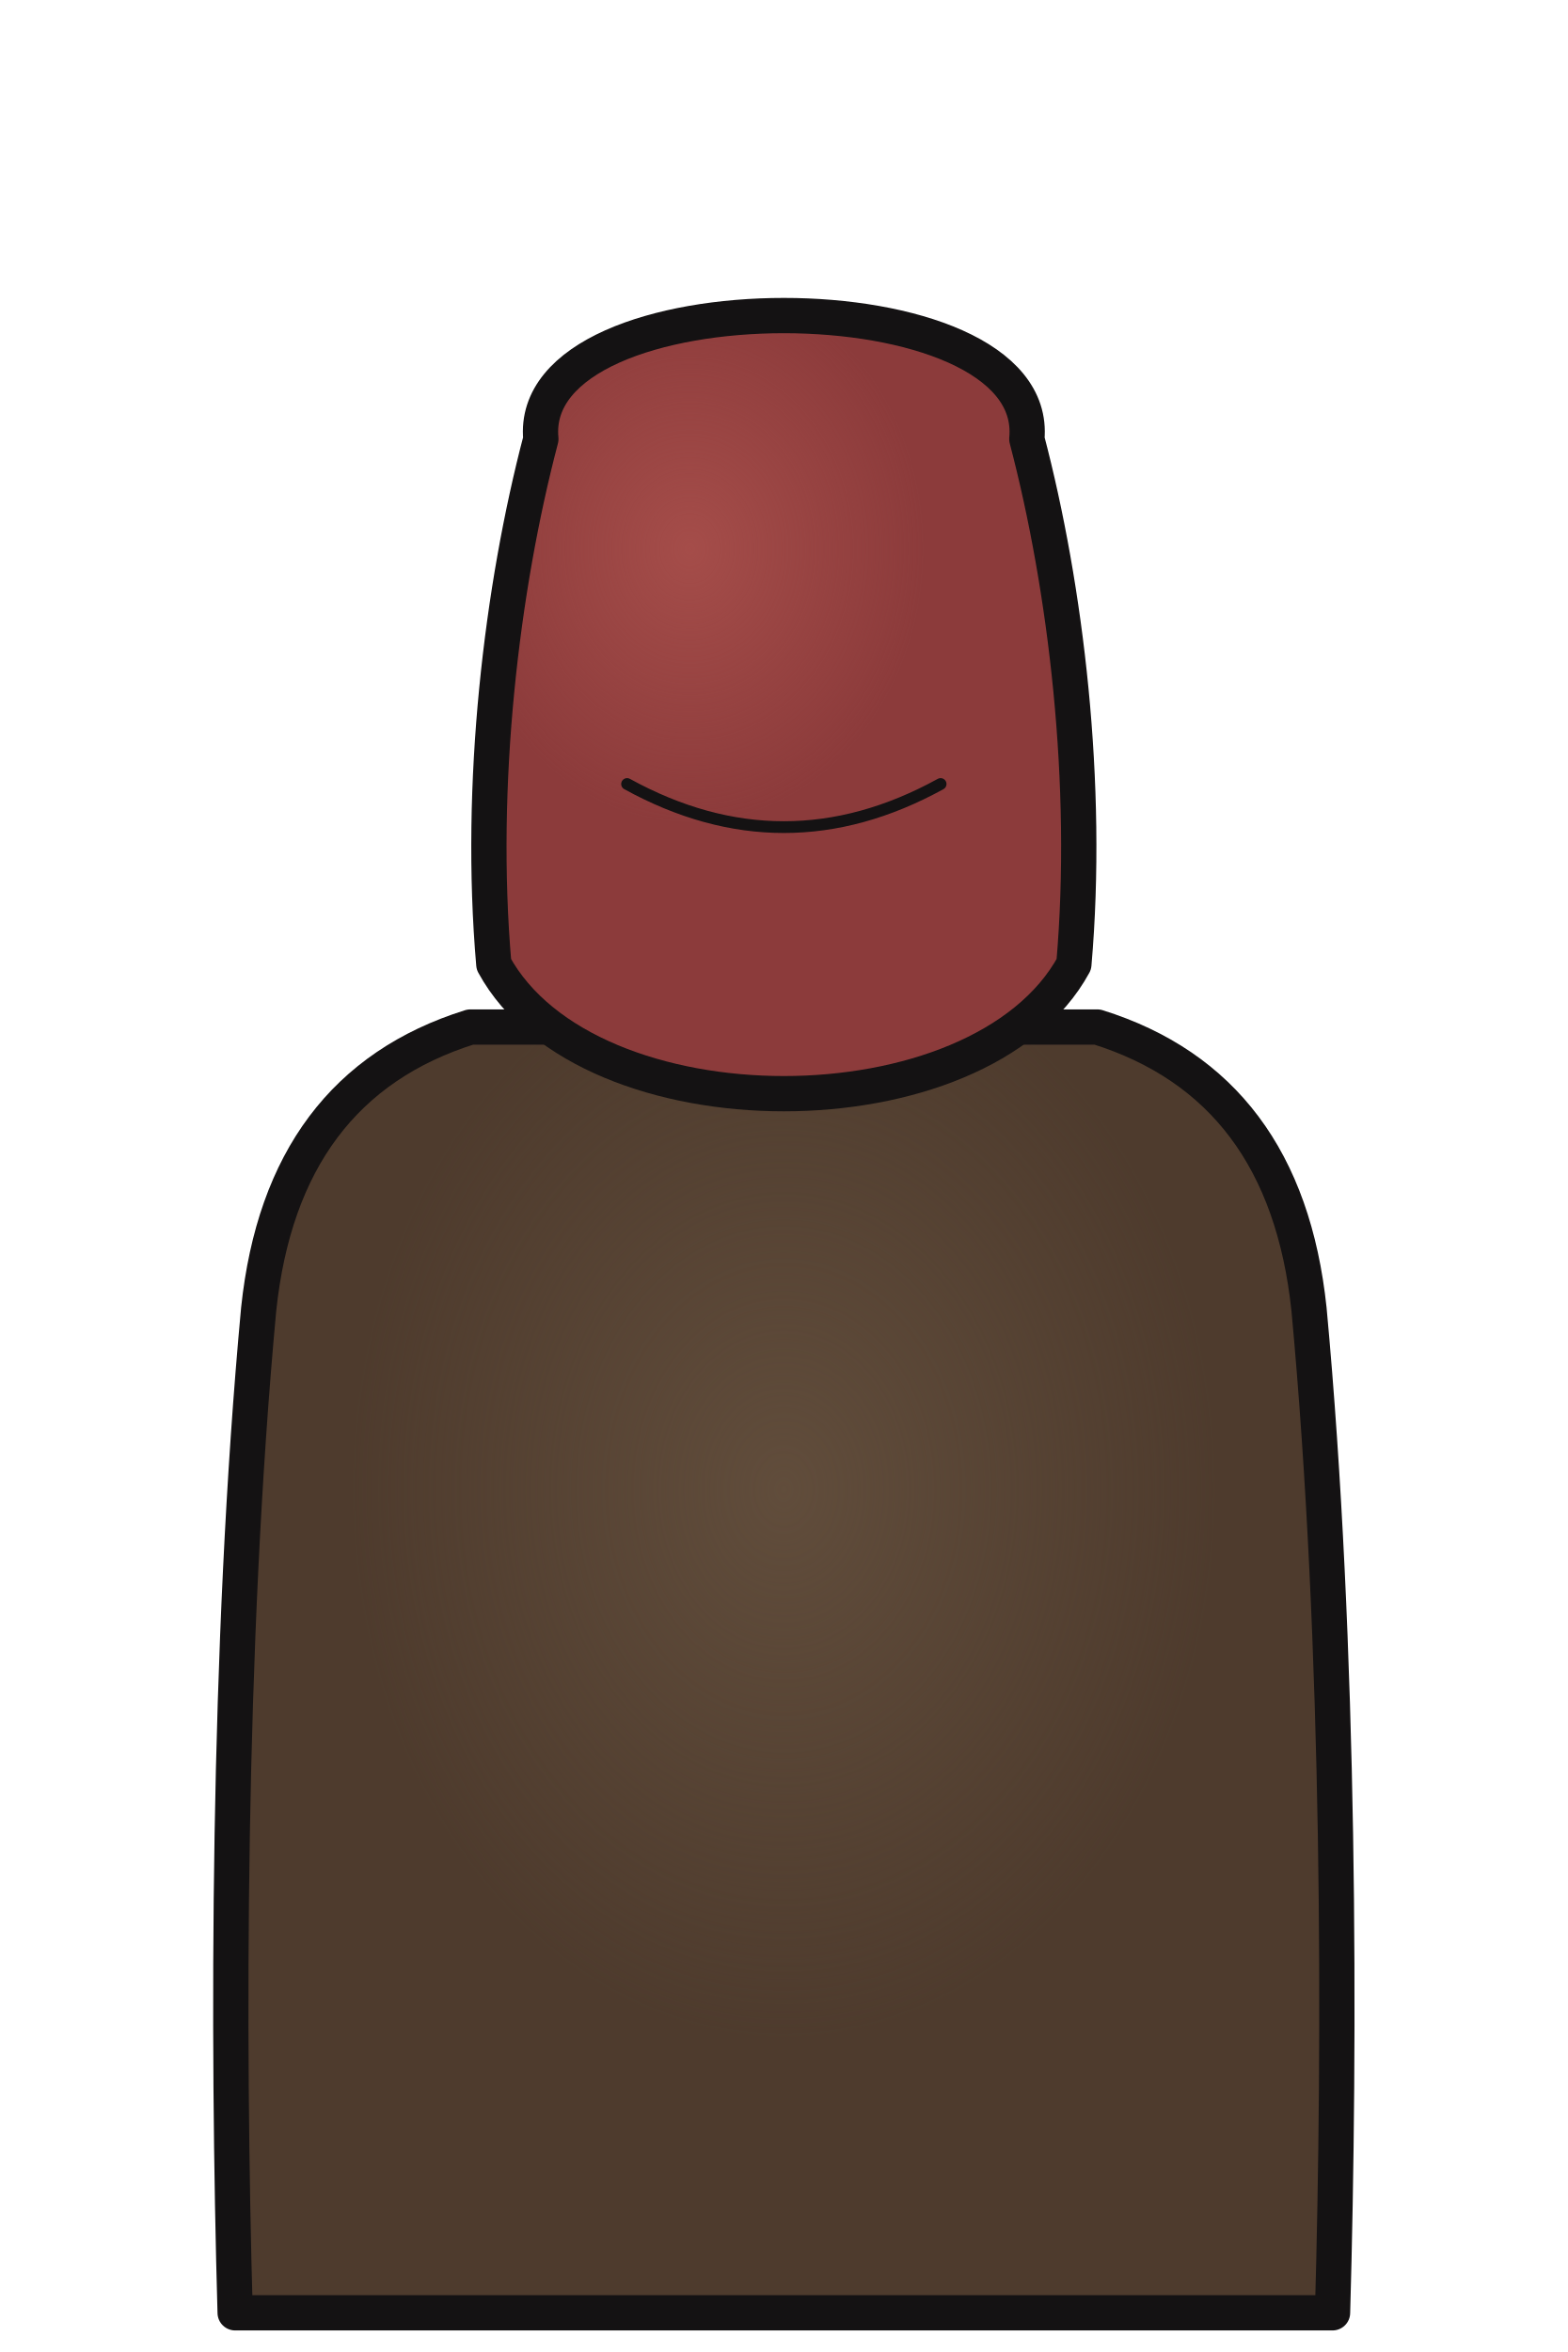
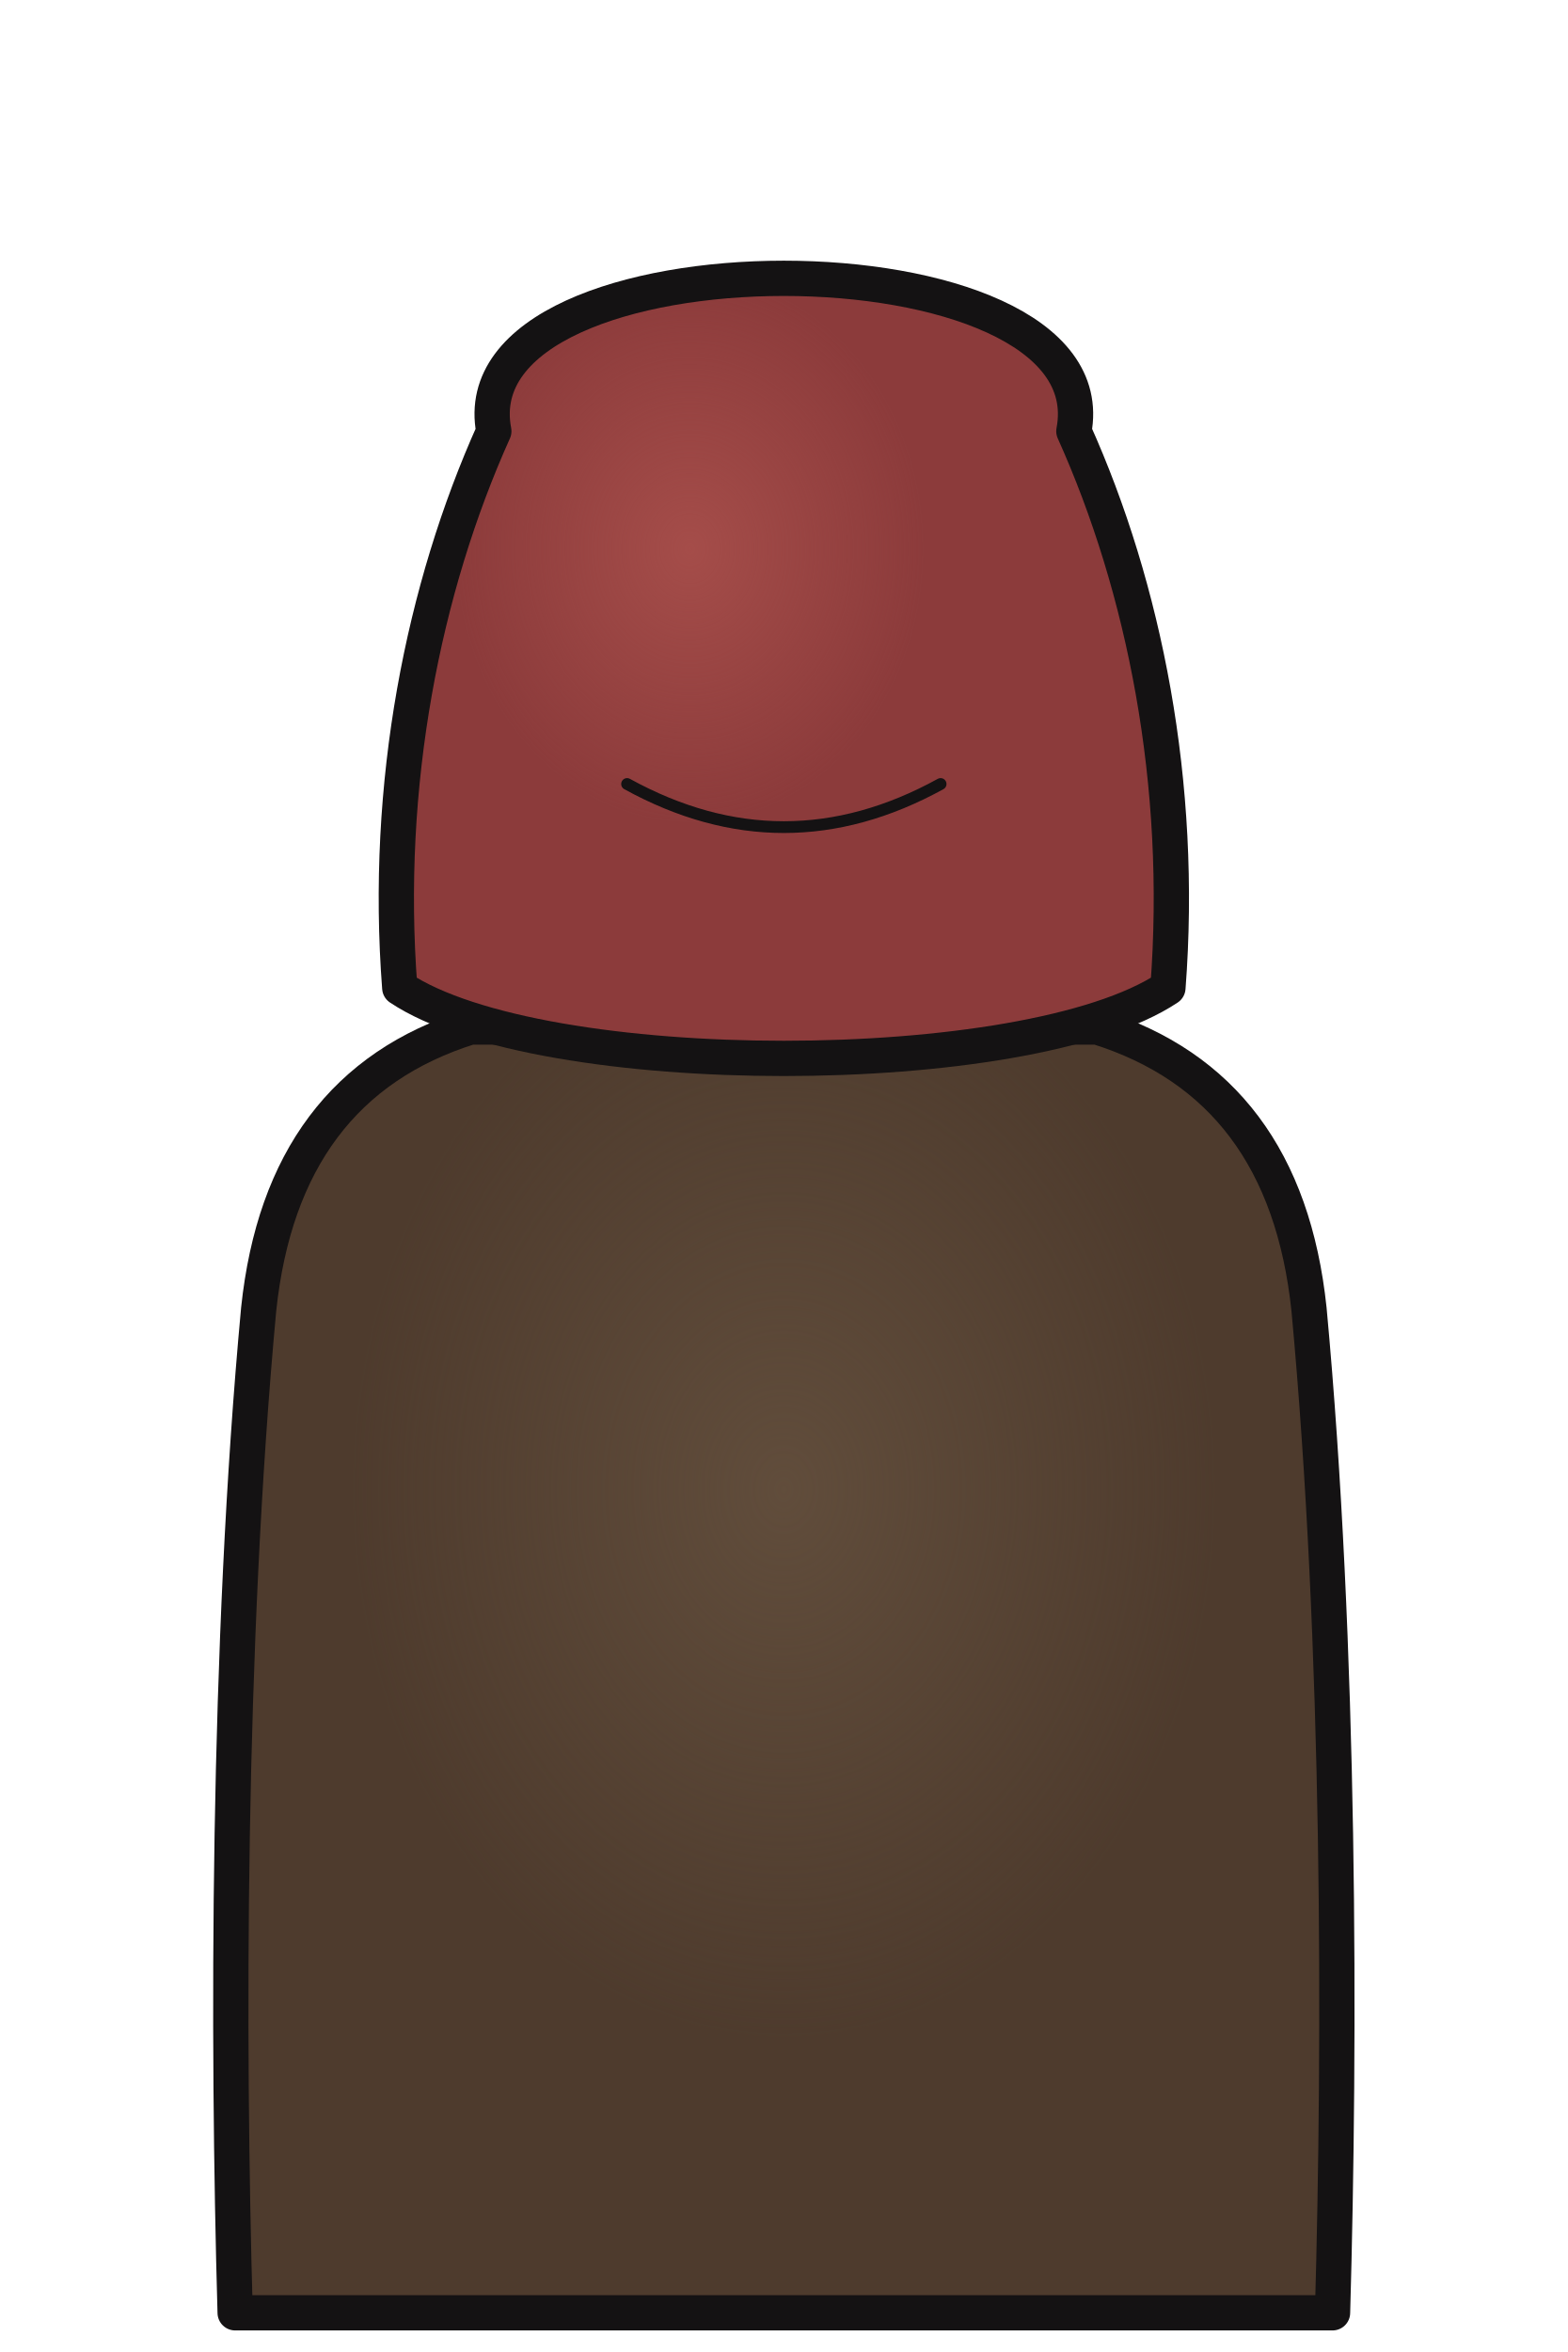
<svg xmlns="http://www.w3.org/2000/svg" width="800" height="1200" viewBox="0 0 400 600">
  <defs>
    <radialGradient id="g1">
      <stop offset="0" stop-color="#64503E" stop-opacity="0.85" />
+       <stop offset="0.0" stop-color="#64503E" stop-opacity="0.85" />
      <stop offset="1" stop-color="#64503E" stop-opacity="0" />
    </radialGradient>
    <clipPath id="s1">
      <path d="M120,262 C88,272 70,296 66,334 C58,420 58,520 60,590 L340,590 C342,520 342,420 334,334 C330,296 312,272 280,262 Z" />
    </clipPath>
    <radialGradient id="g2">
      <stop offset="0" stop-color="#A9504C" stop-opacity="0.85" />
+       <stop offset="0.0" stop-color="#A9504C" stop-opacity="0.85" />
      <stop offset="1" stop-color="#A9504C" stop-opacity="0" />
    </radialGradient>
    <clipPath id="s2">
-       <path d="M138,112 C134,70 266,70 262,112 C272,150 278,200 274,246 C250,290 150,290 126,246 C122,200 128,150 138,112 Z" />
+       <path d="M126,110 C116,58 284,58 274,110 C292,150 302,200 298,252 C262,276 138,276 102,252 C98,200 108,150 126,110 Z" />
    </clipPath>
  </defs>
  <path d="M120,262 C88,272 70,296 66,334 C58,420 58,520 60,590 L340,590 C342,520 342,420 334,334 C330,296 312,272 280,262 Z" fill="#4E3B2D" />
  <g clip-path="url(#s1)">
    <ellipse cx="200" cy="380" rx="110" ry="140" fill="url(#g1)" />
  </g>
  <path d="M120,262 C88,272 70,296 66,334 C58,420 58,520 60,590 L340,590 C342,520 342,420 334,334 C330,296 312,272 280,262 Z" fill="none" stroke="#141213" stroke-width="9.0" stroke-linejoin="round" stroke-linecap="round" />
-   <path d="M138,112 C134,70 266,70 262,112 C272,150 278,200 274,246 C250,290 150,290 126,246 C122,200 128,150 138,112 Z" fill="#8C3B3B" />
+   <path d="M126,110 C116,58 284,58 274,110 C292,150 302,200 298,252 C262,276 138,276 102,252 C98,200 108,150 126,110 Z" fill="#8C3B3B" />
  <g clip-path="url(#s2)">
    <ellipse cx="176" cy="140" rx="60" ry="70" fill="url(#g2)" />
  </g>
-   <path d="M138,112 C134,70 266,70 262,112 C272,150 278,200 274,246 C250,290 150,290 126,246 C122,200 128,150 138,112 Z" fill="none" stroke="#141213" stroke-width="9.0" stroke-linejoin="round" stroke-linecap="round" />
+   <path d="M126,110 C116,58 284,58 274,110 C292,150 302,200 298,252 C262,276 138,276 102,252 C98,200 108,150 126,110 Z" fill="none" stroke="#141213" stroke-width="9.0" stroke-linejoin="round" stroke-linecap="round" />
  <path d="M160,200 Q200,222 240,200" fill="none" stroke="#141213" stroke-width="3.0" stroke-linejoin="round" stroke-linecap="round" />
</svg>
